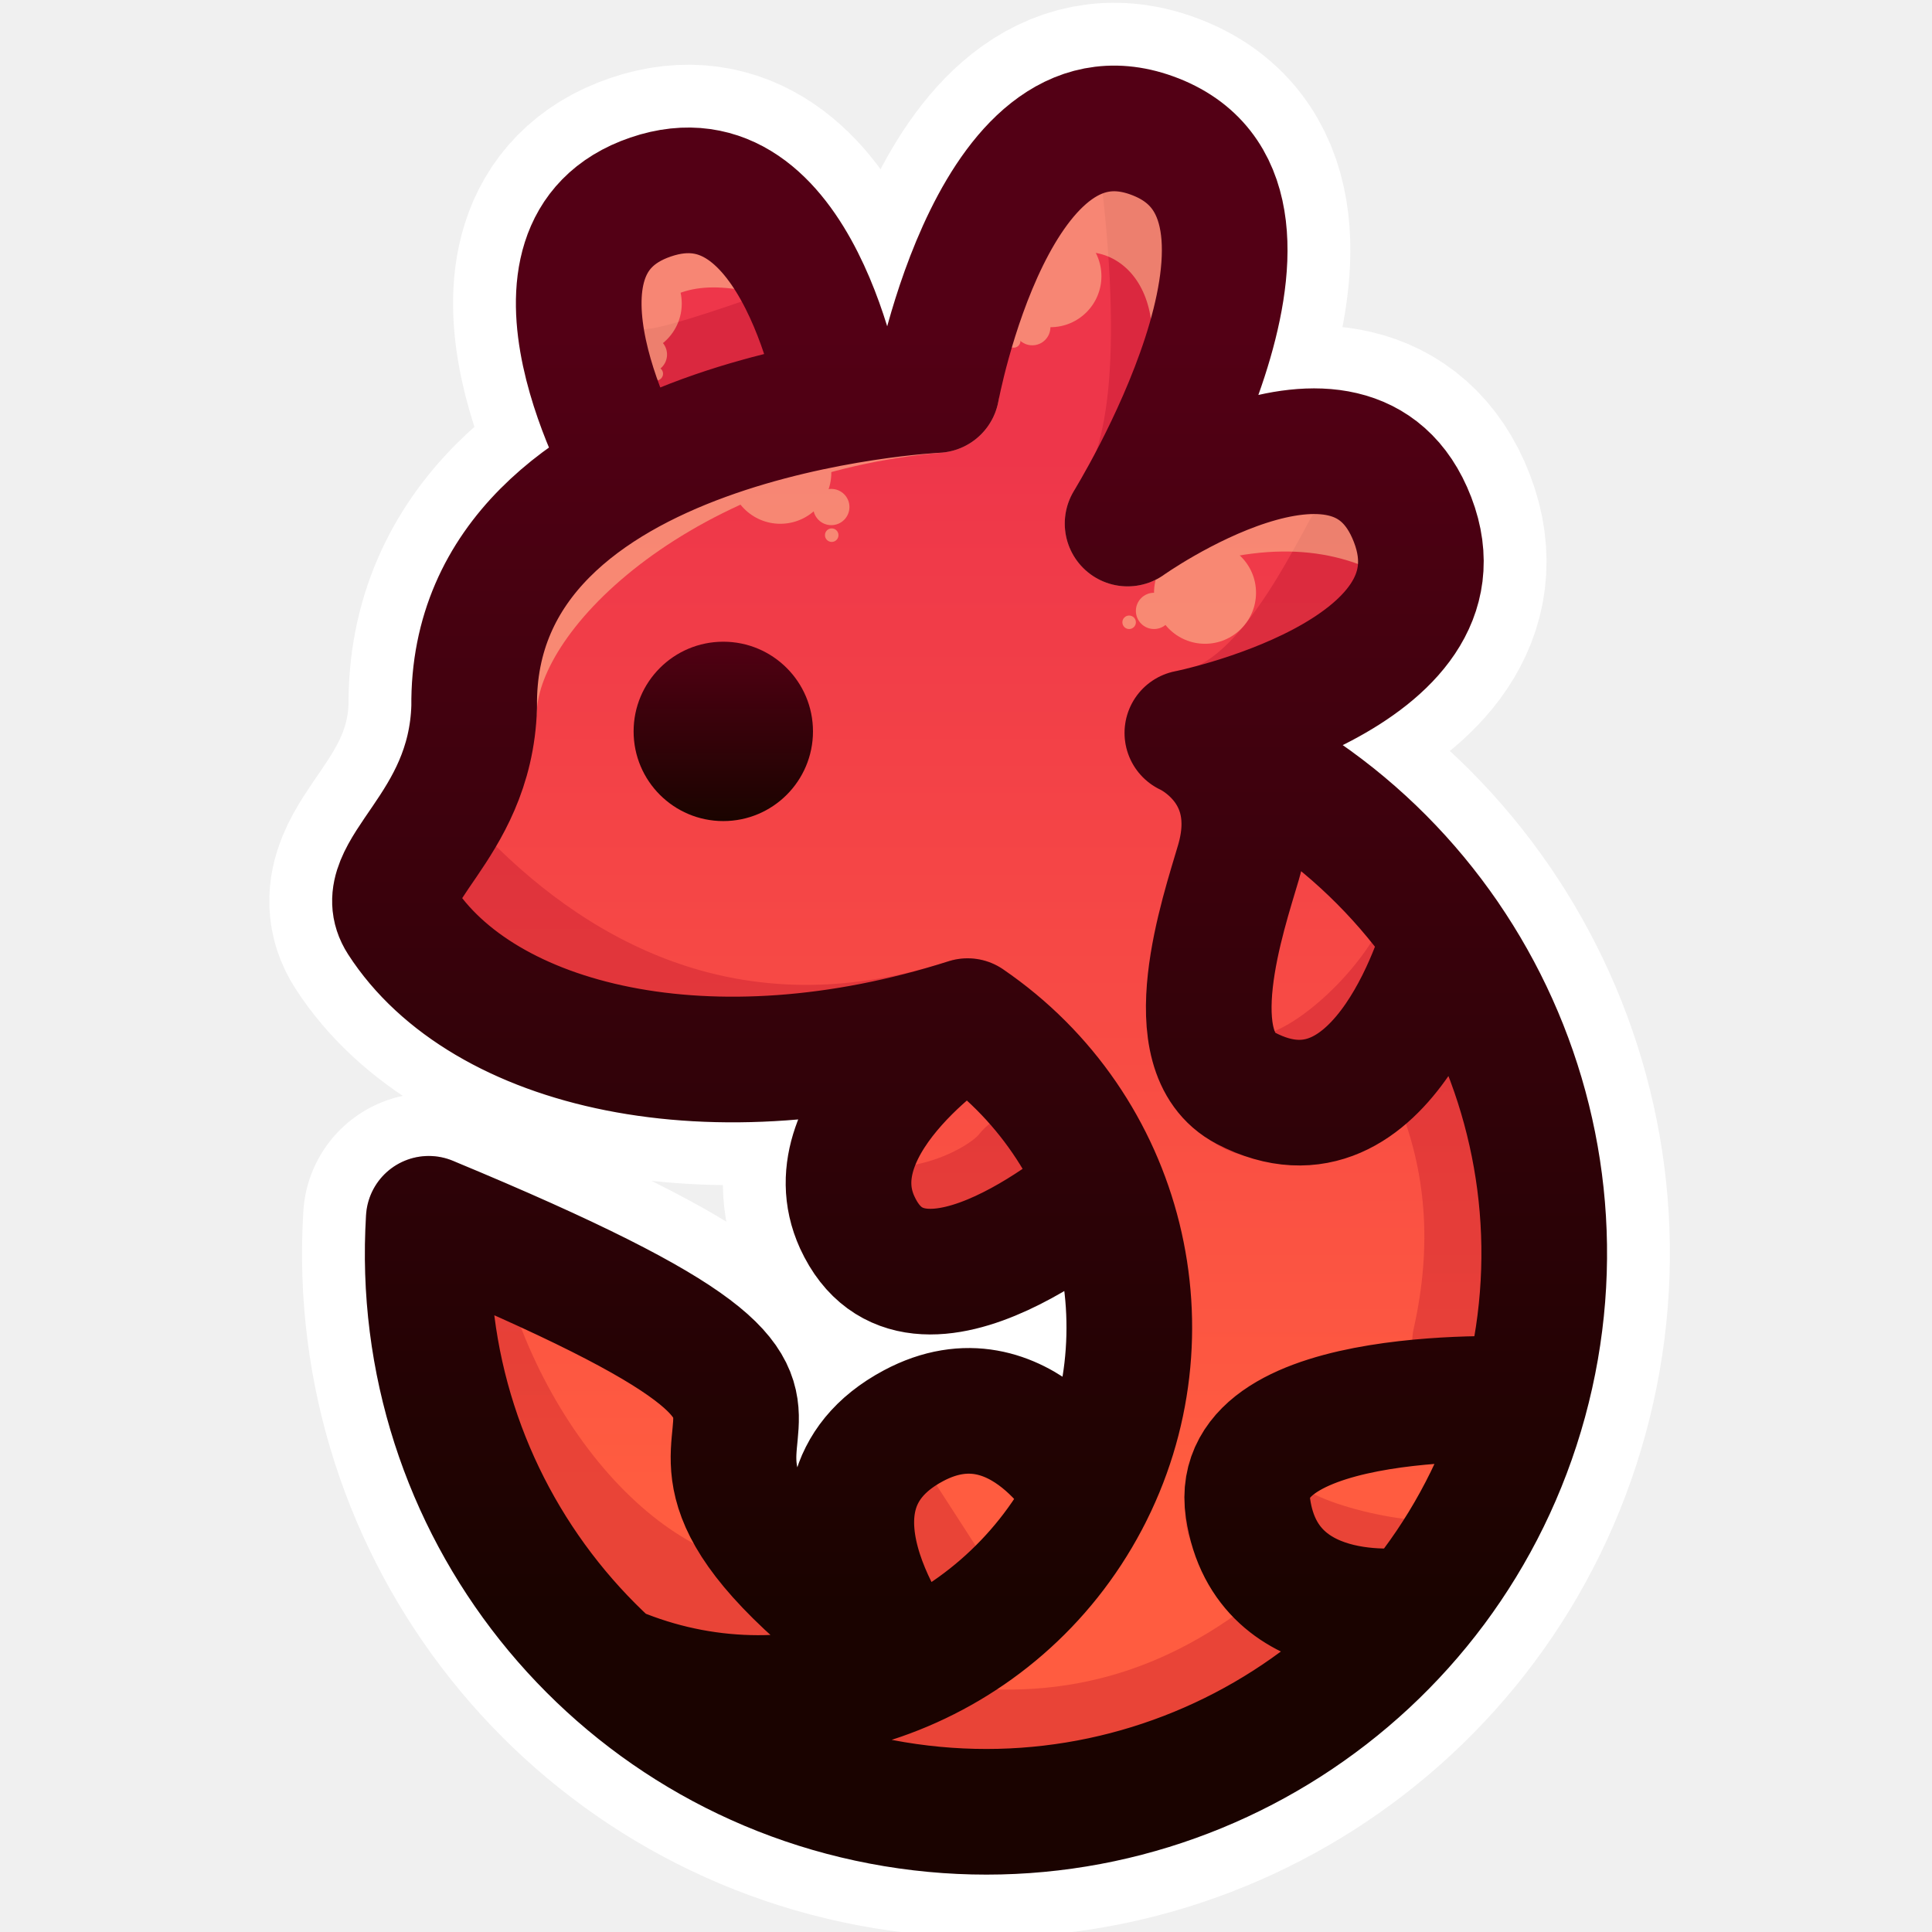
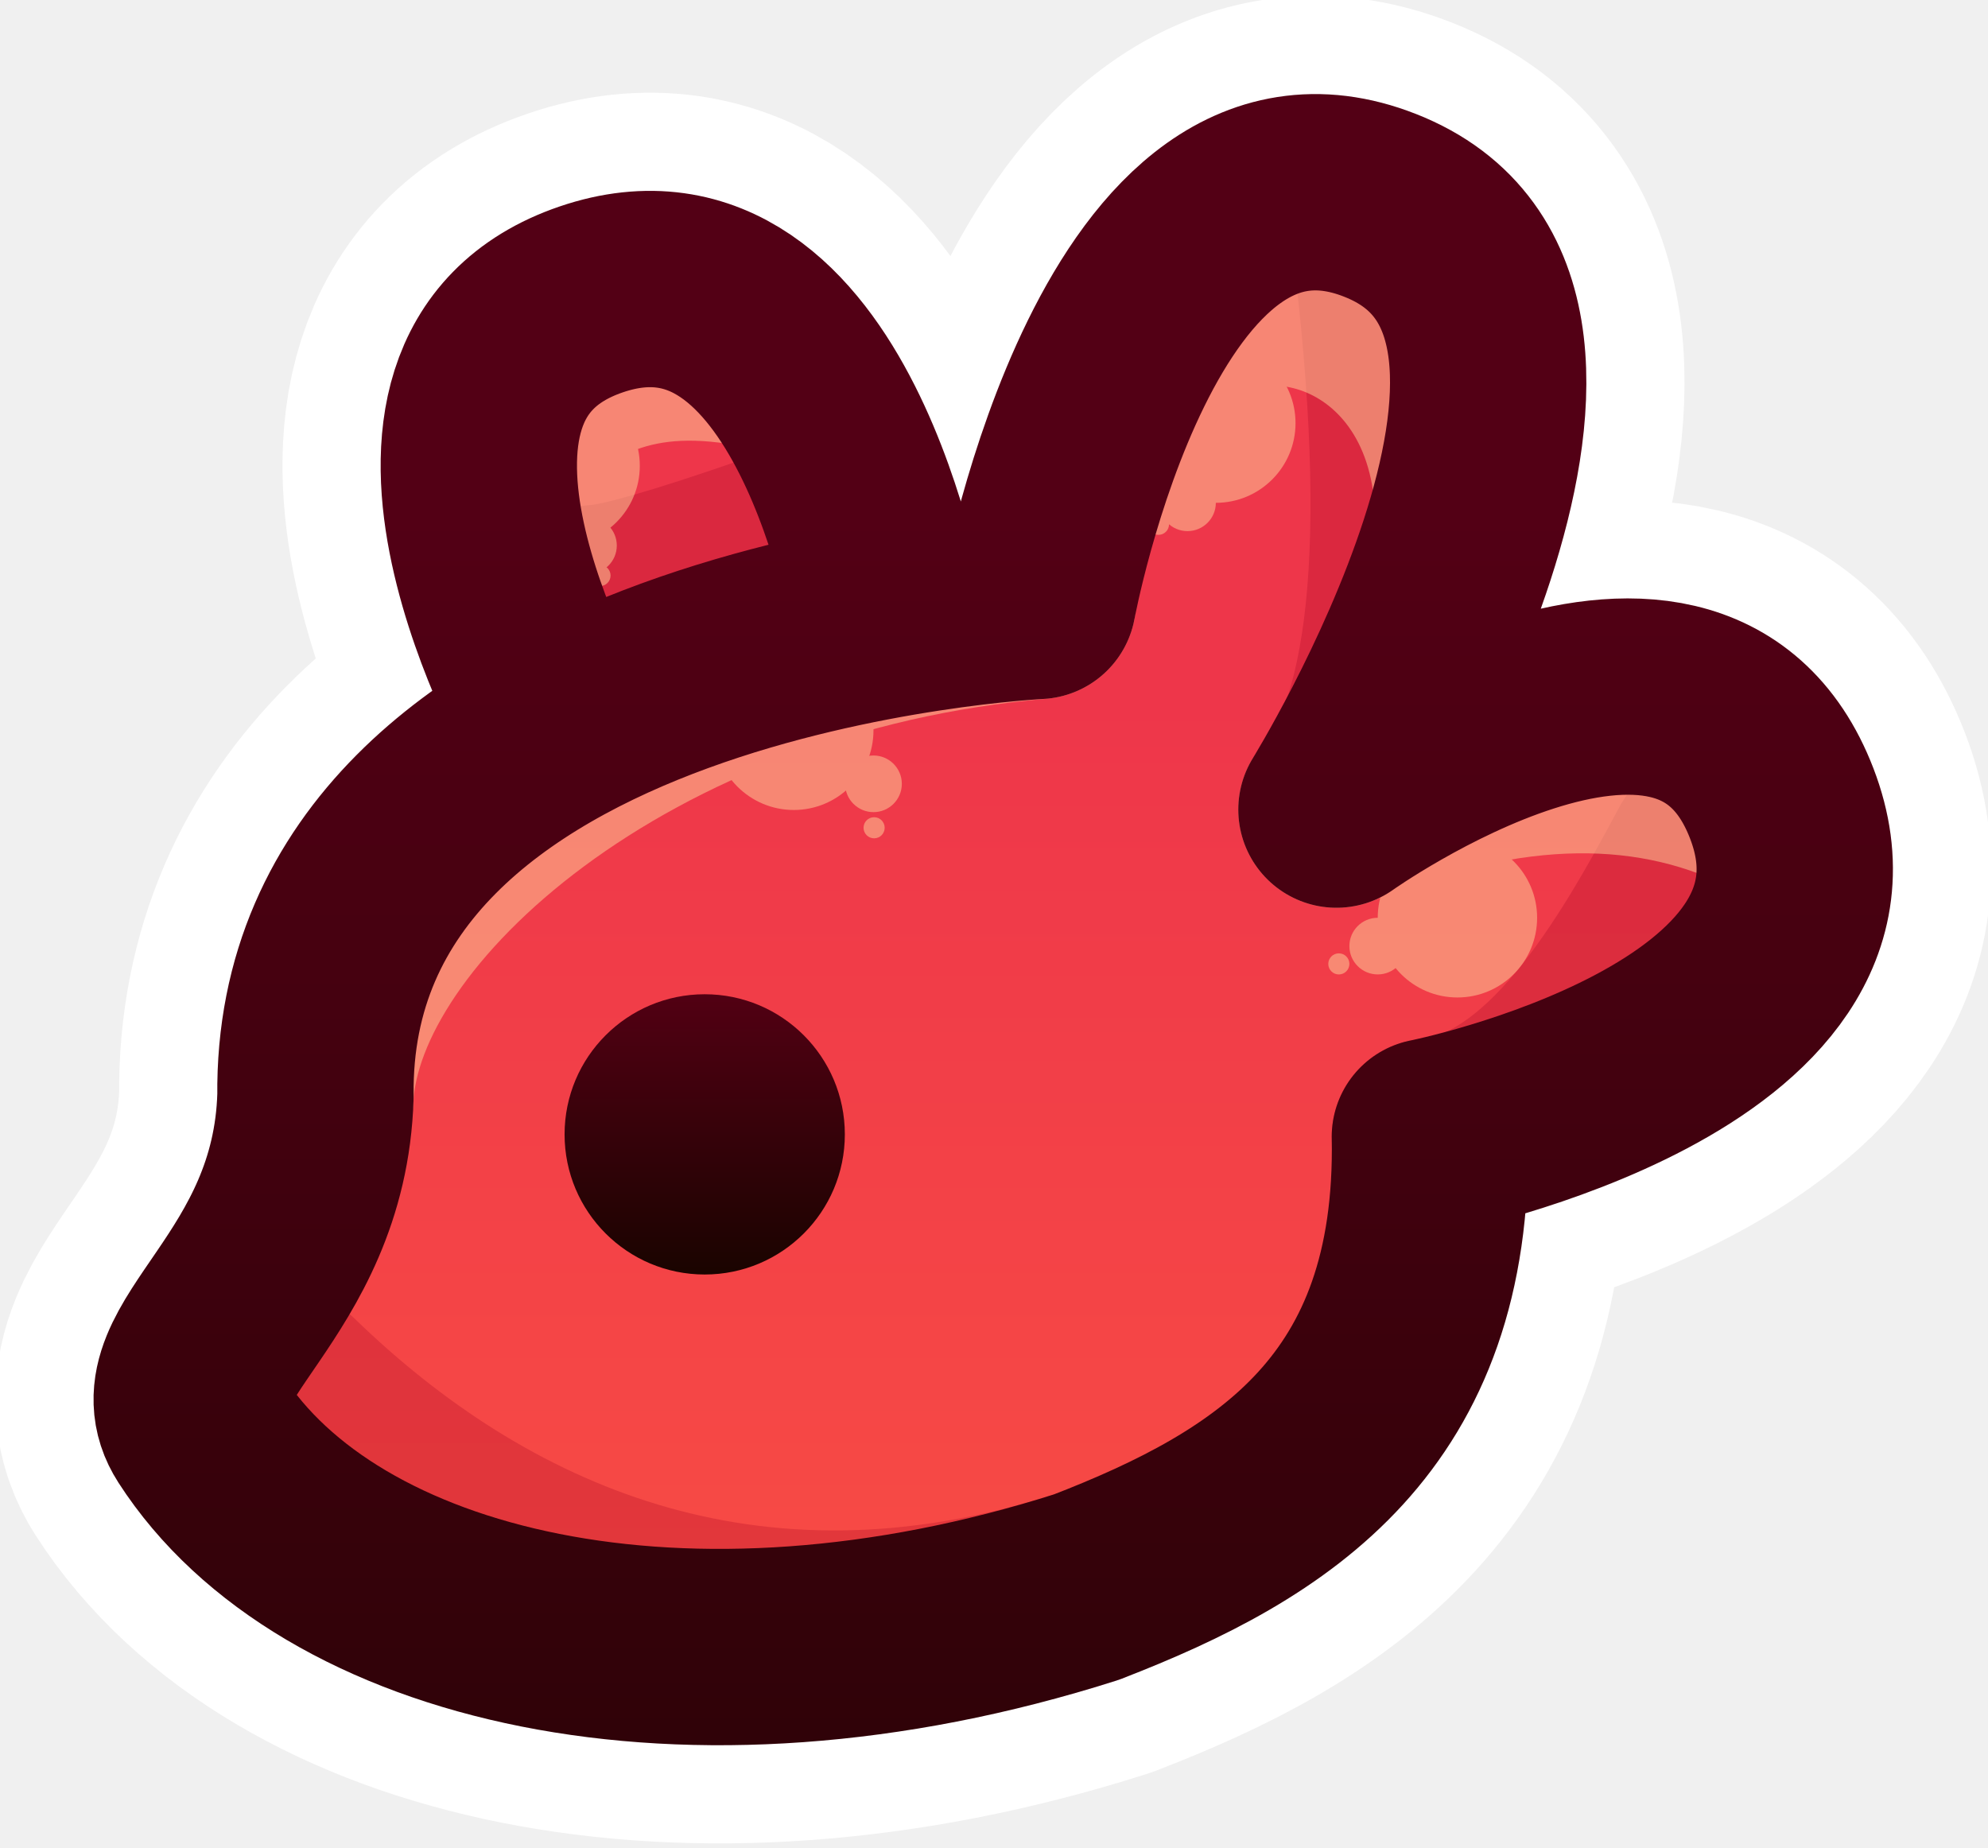
- <svg xmlns="http://www.w3.org/2000/svg" xmlns:xlink="http://www.w3.org/1999/xlink" width="464.911" height="464.911" viewBox="0 0 123.008 123.008" version="1.1" id="svg1" xml:space="preserve">
+ <svg xmlns="http://www.w3.org/2000/svg" xmlns:xlink="http://www.w3.org/1999/xlink" width="306.162" height="284.527" viewBox="0 0 81.005 75.281" version="1.1" id="svg1" xml:space="preserve">
  <defs id="defs1">
    <linearGradient id="linearGradient9">
      <stop style="stop-color:#ee364a;stop-opacity:1;" offset="0" id="stop8" />
      <stop style="stop-color:#ff5c40;stop-opacity:1;" offset="1" id="stop9" />
    </linearGradient>
    <linearGradient id="linearGradient91">
      <stop style="stop-color:#520013;stop-opacity:1;" offset="0" id="stop90" />
      <stop style="stop-color:#1a0400;stop-opacity:1;" offset="1" id="stop91" />
    </linearGradient>
    <linearGradient id="linearGradient88">
      <stop style="stop-color:#530015;stop-opacity:1;" offset="0" id="stop87" />
      <stop style="stop-color:#1a0300;stop-opacity:1;" offset="1" id="stop88" />
    </linearGradient>
    <linearGradient xlink:href="#linearGradient9" id="linearGradient76" x1="270.979" y1="169.853" x2="270.979" y2="418.408" gradientUnits="userSpaceOnUse" />
    <linearGradient xlink:href="#linearGradient88" id="linearGradient87" x1="97.202" y1="82.88" x2="97.202" y2="163.952" gradientUnits="userSpaceOnUse" />
    <linearGradient xlink:href="#linearGradient91" id="linearGradient94" x1="87.071" y1="181.589" x2="87.071" y2="193.009" gradientUnits="userSpaceOnUse" />
  </defs>
-   <g id="layer3" style="display:inline" transform="translate(16.93836,-86.98182)">
-     <g id="g4" transform="translate(286.8201,54.57867)" style="display:inline">
-       <g id="g92" transform="translate(-4.098005)" style="display:inline">
-         <g id="g95">
-           <path id="path95" style="display:inline;fill:none;stroke:#ffffff;stroke-width:16;stroke-linecap:round;stroke-linejoin:round;stroke-dasharray:none;stroke-opacity:1" transform="translate(-335.0834,-29.20623)" d="m 127.42,121.192 c 0,0 -3.829,14.326 -12.675,9.705 -4.455,-2.327 -1.416,-11.147 -0.473,-14.372 1.762,-6.026 -3.249,-8.252 -3.249,-8.252 m -6.255,48.524 c 0,0 -4.349,-8.062 -11.189,-4.411 -8.773,4.683 -0.211,15.269 -0.211,15.269 m 3.661,-41.031 c 0,0 -10.006,6.297 -7.029,12.808 3.744,8.188 15.58,-2.219 15.58,-2.219 m 26.92,13.498 c 0,0 -18.808,-0.996 -17.614,6.959 1.194,7.954 10.685,6.414 10.685,6.414 M 62.722,139.209 c 36.966,15.332 4.955,10.192 30.646,28.446 m 3.661,-41.031 a 23.601,23.601 0 0 1 7.564,30.509 23.601,23.601 0 0 1 -29.459,10.965 M 111.023,108.273 A 35.542,35.542 0 0 1 132.478,150.793 35.542,35.542 0 0 1 92.373,176.48 35.542,35.542 0 0 1 62.722,139.209 M 75.515,91.601 c 0,0 -8.124,-14.223 1.334,-17.448 9.458,-3.225 12.134,13.039 12.134,13.039 m 8.046,39.432 c -16.391,5.227 -30.915,1.598 -36.08,-6.419 -1.982,-3.077 4.435,-5.746 4.664,-13.603 -0.219,-18.749 29.441,-20.161 29.441,-20.161 0,0 3.756,-20.476 14.182,-16.02 10.426,4.456 -2.021,24.522 -2.021,24.522 0,0 14.323,-10.197 18.146,-0.247 3.823,9.949 -14.339,13.577 -14.339,13.577" />
-           <path id="path94" style="display:none;fill:none;stroke:#ffffff;stroke-width:28;stroke-linecap:round;stroke-linejoin:round;stroke-dasharray:none;stroke-dashoffset:0;stroke-opacity:1" d="m -150.744,95.69 c 1.932,-6.364 11.278,-6.705 13.466,0 1.847,-6.506 11.08,-6.165 12.869,0 m 0,0 V 110.435 M -137.278,95.69 V 114.27 M -150.744,95.69 V 114.27 M -35.556,64.724 c 0,0 -3.699,29.575 -1.808,44.716 0.559,4.474 3.929,6.892 6.991,6.629 8.659,-0.742 7.232,-12.776 7.232,-12.776 m -25.552,-8.678 c 0,0 -0.582,-6.903 -7.111,-6.75 -6.529,0.154 -7.755,6.362 -6.147,10.486 3.572,9.161 18.44,15.049 15.789,26.396 -1.022,4.374 -5.436,8.531 -9.883,9.16 -9.422,1.334 -13.017,-8.075 -13.017,-8.075 m -11.45,-45.681 c 16.31,-21.373 45.398,8.028 59.662,-1.808 m -67.336,10.954 c 7.768,8.664 11.439,32.6 23.693,24.545 M -112.129,98.078 c 0,0 0.69,-8.297 9.624,-7.416 6.806,0.671 7.142,6.916 7.074,11.847 -0.066,4.712 -1.105,10.637 -6.733,11.761 -6.721,1.343 -10.029,-6.491 -10.029,-6.491 m -12.215,2.655 c 0,0 -0.163,5.007 4.858,5.54 5.508,0.584 7.33,-5.881 7.33,-5.881 V 64.731 m -78.58,32.323 c 16.705,0.26 25.886,-11.13 34.432,-8.182 5.681,1.96 5.625,6.818 5.625,6.818 m -33.068,19.773 c 0,0 -3.15,-52.36 12.443,-50.455 13.011,1.59 1.198,31.121 8.523,50.795 10.72,28.791 62.221,29.138 82.67,-10.909 l 8.182,-16.023" transform="translate(4.097993)" />
+   <g id="layer3" style="display:inline" transform="translate(-0.3982608,-87.32485)">
+     <g id="g125" transform="translate(286.8201,54.57867)" style="display:inline">
+       <g id="g72" transform="translate(-4.098005)" style="display:inline">
+         <g id="g26">
+           <path id="path3" style="display:none;fill:none;stroke:#ffffff;stroke-width:16;stroke-linecap:round;stroke-linejoin:round;stroke-dasharray:none;stroke-opacity:1" transform="translate(-335.0834,-29.20623)" d="m 75.515,91.601 c 0,0 -8.124,-14.223 1.334,-17.448 9.458,-3.225 12.134,13.039 12.134,13.039 m 8.046,39.432 c -16.391,5.227 -30.915,1.598 -36.08,-6.419 -1.982,-3.077 4.435,-5.746 4.664,-13.603 -0.219,-18.749 29.441,-20.161 29.441,-20.161 0,0 3.756,-20.476 14.182,-16.02 10.426,4.456 -2.021,24.522 -2.021,24.522 0,0 14.323,-10.197 18.146,-0.247 3.823,9.949 -14.339,13.577 -14.339,13.577" />
+           <path id="path125" style="display:inline;fill:none;stroke:#ffffff;stroke-width:16;stroke-linecap:round;stroke-linejoin:round;stroke-dasharray:none;stroke-opacity:1" transform="translate(-335.0834,-29.20623)" d="m 75.515,91.601 c 0,0 -8.124,-14.223 1.334,-17.448 9.458,-3.225 12.134,13.039 12.134,13.039 m 22.04,21.08 c 0,0 18.162,-3.628 14.339,-13.577 -3.823,-9.949 -18.146,0.247 -18.146,0.247 0,0 12.447,-20.066 2.021,-24.522 -10.426,-4.456 -14.182,16.02 -14.182,16.02 0,0 -29.66,1.412 -29.441,20.161 -0.229,7.857 -6.646,10.526 -4.664,13.603 5.165,8.017 19.689,11.647 36.08,6.419 7.653,-2.958 14.198,-7.088 13.994,-18.352 z" />
        </g>
-         <g id="g7" transform="translate(-309.4942,16.31523)" style="display:inline">
-           <g id="g75" style="display:inline">
-             <path id="path46" style="fill:url(#linearGradient76);stroke-width:30.236;stroke-linecap:round;stroke-linejoin:round" transform="scale(0.2645833)" d="m 202.994,119.974 c -5.896,0.142 -12.595,3.706 -12.89,10.289 -0.946,8.42 1.193,17.134 4.708,24.683 2.899,1.936 6.432,-1.54 9.584,-2.087 5.745,-2.338 12.11,-3.17 17.696,-5.734 1.416,-3.5 -1.894,-7.055 -2.836,-10.372 -3.088,-6.535 -7.126,-13.9 -14.224,-16.611 -0.669,-0.14 -1.356,-0.184 -2.038,-0.169 z m -48.543,256.828 c 1.378,14.436 6.133,28.631 12.709,41.58 6.292,11.76 14.195,22.919 24.194,31.795 7.967,4.012 17.144,5.227 25.954,5.891 2.476,0.228 8.265,0.775 6.26,-3.27 -10.337,-10.399 -21.931,-22.044 -22.756,-37.62 -0.803,-5.053 0.787,-10.508 -0.824,-15.289 -10.907,-9.414 -24.338,-15.278 -37.166,-21.564 -2.59,-0.649 -6.192,-4.312 -8.371,-1.523 z m 115.218,36.964 c -7.779,0.568 -15.79,7.318 -14.192,15.731 0.79,4.771 2.228,9.816 5.158,13.632 4.603,-0.678 7.786,-5.184 11.234,-8.115 3.624,-4.238 8.819,-7.775 10.602,-13.236 -0.57,-4.171 -5.521,-6.006 -8.949,-7.531 -1.244,-0.382 -2.553,-0.545 -3.853,-0.482 z m 109.824,-2.1 c -9.569,0.965 -19.845,2.252 -27.911,7.868 -2.364,3.934 0.954,9.012 4.169,11.508 4.548,3.242 10.779,4.731 16.151,3.313 4.199,-6.535 8.88,-12.979 11.793,-20.205 0.237,-2.36 -2.481,-2.708 -4.201,-2.484 z M 268.302,324.205 c -5.858,6.434 -14.012,13.4 -13.427,22.95 0.431,4.189 4.675,7.761 8.9,6.027 7.606,-1.564 14.548,-5.64 20.794,-9.996 1.459,-3.038 -2.631,-5.629 -3.968,-8.252 -3.386,-3.919 -6.489,-8.531 -10.87,-11.27 -0.476,0.181 -0.952,0.362 -1.428,0.542 z m 80.586,-54.824 c -3.692,12.541 -8.518,25.571 -6.982,38.883 2.224,5.653 10.547,5.196 14.568,1.764 6.191,-5.456 10.24,-13.12 13.04,-20.763 -0.951,-4.565 -5.494,-7.527 -8.254,-11.101 -3.471,-3.312 -6.687,-7.353 -10.999,-9.45 -0.458,0.222 -0.915,0.445 -1.373,0.667 z M 305.147,105.038 c -8.768,1.13 -13.499,10.006 -17.442,16.938 -6.291,11.542 -9.467,24.354 -12.78,36.964 -1.696,6.59 -8.615,9.045 -14.696,9.243 -26.056,2.796 -52.823,8.686 -74.745,23.734 -13.074,8.68 -21.527,23.981 -20.96,39.772 -0.112,16.459 -8.565,31.25 -17.747,44.342 -0.73,3.667 4.093,5.46 6.109,8.04 13.013,10.812 29.981,15.906 46.583,17.589 16.644,0.375 33.567,0.974 49.798,-3.436 6.902,-1.176 13.456,-4.004 20.356,-4.965 8.192,0.116 13.851,7.202 19.731,11.97 25.296,22.96 37.334,59.113 31.258,92.536 -5.364,32.928 -28.546,62.547 -59.275,76.058 -2.904,1.844 -11.043,1.955 -11.996,5.794 1.138,3.812 6.417,2.518 9.433,3.382 21.046,1.661 45.695,-1.173 64.956,-10.178 8.06,-3.699 16.316,-7.699 22.916,-13.633 1.456,-3.636 -4.297,-3.767 -6.06,-6.147 -10.319,-7.741 -17.251,-20.493 -16.314,-33.447 0.107,-13.209 11.092,-23.448 22.745,-27.812 14.329,-5.81 29.768,-6.672 45.099,-8 3.128,-1.783 1.751,-6.343 2.66,-9.38 1.452,-18.445 -0.188,-37.566 -7.491,-54.707 -3.051,-2.603 -5.28,2.476 -7.191,4.233 -9.419,11.948 -26.822,19.083 -41.493,13.615 -8.864,-2.769 -17.527,-8.408 -20.637,-17.613 -6.247,-14.644 -2.003,-30.55 1.608,-45.318 1.274,-6.667 5.592,-14.182 2.126,-20.843 -3.042,-4.889 -10.015,-6.33 -11.37,-12.475 -2.913,-7.883 3.359,-16.803 11.538,-17.568 14.39,-4.027 29.825,-8.553 40.394,-19.736 5.772,-5.642 3.501,-15.805 -2.732,-20.07 -11.189,-3.123 -22.579,2.268 -32.39,7.255 -6.493,2.896 -12.147,8.706 -19.556,8.902 -9.346,-0.479 -15.476,-12.064 -10.268,-19.945 9.762,-18.595 20.189,-38.049 21.21,-59.465 0.534,-6.912 -3.776,-14.004 -10.836,-15.377 -0.831,-0.197 -1.688,-0.291 -2.542,-0.254 z m -93.679,112.138 c 10.245,-0.079 20.051,9.092 19.102,19.604 0.99,10.857 -9.646,20.408 -20.278,19.525 -8.187,0.172 -15.693,-6.452 -17.992,-14.041 -0.546,-6.155 -1.036,-13.308 3.863,-17.953 3.808,-4.301 9.281,-7.486 15.306,-7.134 z" />
+         <g id="g57" transform="translate(-309.4942,16.31523)" style="display:inline">
+           <g id="g27" style="display:inline">
+             <path id="path26" style="display:inline;fill:url(#linearGradient76);stroke-width:30.236;stroke-linecap:round;stroke-linejoin:round" transform="scale(0.2645833)" d="m 202.994,119.974 c -5.896,0.142 -12.595,3.706 -12.89,10.289 -0.946,8.42 1.193,17.134 4.708,24.683 2.899,1.936 6.432,-1.54 9.584,-2.087 5.745,-2.338 12.11,-3.17 17.696,-5.734 1.416,-3.5 -1.894,-7.055 -2.836,-10.372 -3.088,-6.535 -7.126,-13.9 -14.224,-16.611 -0.669,-0.14 -1.356,-0.184 -2.038,-0.169 z m 102.153,-14.936 c -8.768,1.13 -13.499,10.006 -17.442,16.938 -6.291,11.542 -9.467,24.354 -12.78,36.964 -1.696,6.59 -8.615,9.045 -14.696,9.243 -26.056,2.796 -52.823,8.686 -74.745,23.734 -13.074,8.68 -21.527,23.981 -20.96,39.772 -0.112,16.459 -8.565,31.25 -17.747,44.342 -0.73,3.667 4.093,5.46 6.109,8.04 13.013,10.812 29.981,15.906 46.583,17.589 16.644,0.375 33.567,0.974 49.798,-3.436 6.902,-1.176 13.456,-4.004 20.356,-4.965 23.631,2.848 47.368,-19.764 52.075,-39.49 -3.042,-4.889 -10.015,-6.33 -11.37,-12.475 -2.913,-7.883 3.359,-16.803 11.538,-17.568 14.39,-4.027 29.825,-8.553 40.394,-19.736 5.772,-5.642 3.501,-15.805 -2.732,-20.07 -11.189,-3.123 -22.579,2.268 -32.39,7.255 -6.493,2.896 -12.147,8.706 -19.556,8.902 -9.346,-0.479 -15.476,-12.064 -10.268,-19.945 9.762,-18.595 20.189,-38.049 21.21,-59.465 0.534,-6.912 -3.776,-14.004 -10.836,-15.377 -0.831,-0.197 -1.688,-0.291 -2.542,-0.254 z m -93.679,112.138 c 10.245,-0.079 20.051,9.092 19.102,19.604 0.99,10.857 -9.646,20.408 -20.278,19.525 -8.187,0.172 -15.693,-6.452 -17.992,-14.041 -0.546,-6.155 -1.036,-13.308 3.863,-17.953 3.808,-4.301 9.281,-7.486 15.306,-7.134 z" />
          </g>
-           <g id="g105" style="display:inline;opacity:0.5;mix-blend-mode:multiply">
-             <path style="fill:none;stroke:#d47bb6;stroke-width:8;stroke-linecap:round;stroke-linejoin:round;stroke-dasharray:none;stroke-dashoffset:0;stroke-opacity:1" d="m 102.469,84.587 c 2.207,5.272 2.633,10.924 1.278,16.956" id="path96" />
-             <path style="fill:none;stroke:#d47bb6;stroke-width:8;stroke-linecap:round;stroke-linejoin:round;stroke-dasharray:none;stroke-dashoffset:0;stroke-opacity:1" d="m 91.716,121.494 c -7.39,5.617 -15.709,7.397 -24.957,5.341" id="path97" />
-             <path style="fill:none;stroke:#d47bb6;stroke-width:8;stroke-linecap:round;stroke-linejoin:round;stroke-dasharray:none;stroke-dashoffset:0;stroke-opacity:1" d="M 59.152,119.803 C 48.656,119.713 38.828,107.002 37.133,93.688" id="path98" />
-             <path style="fill:none;stroke:#d47bb6;stroke-width:8;stroke-linecap:round;stroke-linejoin:round;stroke-dasharray:none;stroke-dashoffset:0;stroke-opacity:1" d="m 101.273,116.906 c -3.906,0.138 -12.298,-2.004 -11.976,-4.757" id="path99" />
-             <path style="fill:none;stroke:#d47bb6;stroke-width:8;stroke-linecap:round;stroke-linejoin:round;stroke-dasharray:none;stroke-dashoffset:0;stroke-opacity:1" d="m 68.96,117.245 -4.422,-6.851" id="path100" />
-             <path style="fill:none;stroke:#d47bb6;stroke-width:8;stroke-linecap:round;stroke-linejoin:round;stroke-dasharray:none;stroke-dashoffset:0;stroke-opacity:1" d="m 101.831,75.671 c -2.165,5.649 -9.97,12.003 -12.675,9.705" id="path101" />
-             <path style="fill:none;stroke:#d47bb6;stroke-width:8;stroke-linecap:round;stroke-linejoin:round;stroke-dasharray:none;stroke-dashoffset:0;stroke-opacity:1" d="m 75.292,90.801 c -1.673,2.168 -7.316,4.577 -10.881,3.109" id="path102" />
-             <path style="fill:none;stroke:#d47bb6;stroke-width:8;stroke-linecap:round;stroke-linejoin:round;stroke-dasharray:none;stroke-dashoffset:0;stroke-opacity:1" d="m 38.835,73.033 c 7.754,7.522 18.691,12.553 32.606,8.07" id="path103" />
-             <path style="fill:none;stroke:#d47bb6;stroke-width:8;stroke-linecap:round;stroke-linejoin:round;stroke-dasharray:none;stroke-dashoffset:0;stroke-opacity:1" d="M 96.681,51.203 C 94.095,56.054 90.528,62.274 85.434,62.751" id="path104" />
-             <path style="fill:none;stroke:#d47bb6;stroke-width:8;stroke-linecap:round;stroke-linejoin:round;stroke-dasharray:none;stroke-dashoffset:0;stroke-opacity:1" d="m 58.762,38.927 c -3.837,1.333 -6.243,2.023 -7.218,2.069" id="path105" />
-             <path style="display:inline;fill:none;stroke:#d57cb6;stroke-width:8;stroke-linecap:round;stroke-linejoin:round;stroke-dasharray:none;stroke-dashoffset:0;stroke-opacity:1" d="m 83.647,24.899 c 1.713,12.874 1.039,21.048 -2.021,24.522" id="path110" />
+           <g id="g38" style="display:inline;opacity:0.5;mix-blend-mode:multiply">
+             <path style="fill:none;stroke:#d47bb6;stroke-width:8;stroke-linecap:round;stroke-linejoin:round;stroke-dasharray:none;stroke-dashoffset:0;stroke-opacity:1" d="m 38.835,73.033 c 7.754,7.522 18.691,12.553 32.606,8.07" id="path34" />
+             <path style="fill:none;stroke:#d47bb6;stroke-width:8;stroke-linecap:round;stroke-linejoin:round;stroke-dasharray:none;stroke-dashoffset:0;stroke-opacity:1" d="M 96.681,51.203 C 94.095,56.054 90.528,62.274 85.434,62.751" id="path35" />
+             <path style="fill:none;stroke:#d47bb6;stroke-width:8;stroke-linecap:round;stroke-linejoin:round;stroke-dasharray:none;stroke-dashoffset:0;stroke-opacity:1" d="m 58.762,38.927 c -3.837,1.333 -6.243,2.023 -7.218,2.069" id="path37" />
+             <path style="display:inline;fill:none;stroke:#d57cb6;stroke-width:8;stroke-linecap:round;stroke-linejoin:round;stroke-dasharray:none;stroke-dashoffset:0;stroke-opacity:1" d="m 83.647,24.899 c 1.713,12.874 1.039,21.048 -2.021,24.522" id="path38" />
          </g>
-           <g id="g422" style="opacity:0.5;mix-blend-mode:lighten">
-             <path style="mix-blend-mode:lighten;fill:none;stroke:#ffd69d;stroke-width:8;stroke-linecap:round;stroke-linejoin:round;stroke-dasharray:none;stroke-dashoffset:0;stroke-opacity:1" d="m 72.264,32.048 c 4.479,-6.887 14.238,-4.254 14.901,4.637" id="path106" />
-             <path style="fill:none;stroke:#ffd69d;stroke-width:8;stroke-linecap:round;stroke-linejoin:round;stroke-dasharray:none;stroke-dashoffset:0;stroke-opacity:1" d="M 81.627,49.422 C 88.584,46.546 94.633,46.464 99.773,49.174" id="path107" />
-             <path style="fill:none;stroke:#ffd69d;stroke-width:8;stroke-linecap:round;stroke-linejoin:round;stroke-dasharray:none;stroke-dashoffset:0;stroke-opacity:1" d="M 40.024,61.081 C 40.464,53.015 52.619,42.356 69.465,40.919" id="path108" />
-             <path style="fill:none;stroke:#ffd69d;stroke-width:8;stroke-linecap:round;stroke-linejoin:round;stroke-dasharray:none;stroke-dashoffset:0;stroke-opacity:1" d="m 46.706,34.661 c 3.356,-3.742 6.815,-5.054 12.133,-3.827" id="path109" />
-             <ellipse style="display:inline;fill:#ffd69d;fill-opacity:1;stroke-width:8;stroke-linecap:round;stroke-linejoin:round" id="path386" cx="59.515" cy="46.189" rx="3.247" ry="3.247" />
-             <ellipse style="display:inline;fill:#ffd69d;fill-opacity:1;stroke-width:8;stroke-linecap:round;stroke-linejoin:round" id="ellipse386" cx="62.762" cy="48.37" rx="1.155" ry="1.154" />
-             <ellipse style="display:inline;fill:#ffd69d;fill-opacity:1;stroke-width:8;stroke-linecap:round;stroke-linejoin:round" id="ellipse387" cx="62.788" cy="50.161" rx="0.43" ry="0.43" />
-             <ellipse style="display:inline;fill:#ffd69d;fill-opacity:1;stroke-width:8;stroke-linecap:round;stroke-linejoin:round" id="ellipse388" cx="76.712" cy="33.673" rx="3.247" ry="3.247" />
-             <ellipse style="display:inline;fill:#ffd69d;fill-opacity:1;stroke-width:8;stroke-linecap:round;stroke-linejoin:round" id="ellipse389" cx="75.557" cy="36.919" rx="1.155" ry="1.154" />
-             <ellipse style="display:inline;fill:#ffd69d;fill-opacity:1;stroke-width:8;stroke-linecap:round;stroke-linejoin:round" id="ellipse390" cx="74.375" cy="37.795" rx="0.43" ry="0.43" />
-             <ellipse style="display:inline;fill:#ffd69d;fill-opacity:1;stroke-width:8;stroke-linecap:round;stroke-linejoin:round" id="ellipse391" cx="49.993" cy="35.414" rx="3.247" ry="3.247" />
-             <ellipse style="display:inline;fill:#ffd69d;fill-opacity:1;stroke-width:8;stroke-linecap:round;stroke-linejoin:round" id="ellipse392" cx="51.148" cy="38.661" rx="1.155" ry="1.154" />
-             <ellipse style="display:inline;fill:#ffd69d;fill-opacity:1;stroke-width:8;stroke-linecap:round;stroke-linejoin:round" id="ellipse393" cx="51.619" cy="39.883" rx="0.43" ry="0.43" />
-             <ellipse style="display:inline;fill:#ffd69d;fill-opacity:1;stroke-width:8;stroke-linecap:round;stroke-linejoin:round" id="ellipse394" cx="86.556" cy="53.829" rx="3.247" ry="3.247" />
-             <ellipse style="display:inline;fill:#ffd69d;fill-opacity:1;stroke-width:8;stroke-linecap:round;stroke-linejoin:round" id="ellipse395" cx="83.309" cy="54.983" rx="1.155" ry="1.154" />
-             <ellipse style="display:inline;fill:#ffd69d;fill-opacity:1;stroke-width:8;stroke-linecap:round;stroke-linejoin:round" id="ellipse396" cx="81.724" cy="55.708" rx="0.43" ry="0.43" />
+           <g id="g54" style="opacity:0.5;mix-blend-mode:lighten">
+             <path style="mix-blend-mode:lighten;fill:none;stroke:#ffd69d;stroke-width:8;stroke-linecap:round;stroke-linejoin:round;stroke-dasharray:none;stroke-dashoffset:0;stroke-opacity:1" d="m 72.264,32.048 c 4.479,-6.887 14.238,-4.254 14.901,4.637" id="path39" />
+             <path style="fill:none;stroke:#ffd69d;stroke-width:8;stroke-linecap:round;stroke-linejoin:round;stroke-dasharray:none;stroke-dashoffset:0;stroke-opacity:1" d="M 81.627,49.422 C 88.584,46.546 94.633,46.464 99.773,49.174" id="path41" />
+             <path style="fill:none;stroke:#ffd69d;stroke-width:8;stroke-linecap:round;stroke-linejoin:round;stroke-dasharray:none;stroke-dashoffset:0;stroke-opacity:1" d="M 40.024,61.081 C 40.464,53.015 52.619,42.356 69.465,40.919" id="path42" />
+             <path style="fill:none;stroke:#ffd69d;stroke-width:8;stroke-linecap:round;stroke-linejoin:round;stroke-dasharray:none;stroke-dashoffset:0;stroke-opacity:1" d="m 46.706,34.661 c 3.356,-3.742 6.815,-5.054 12.133,-3.827" id="path43" />
+             <ellipse style="display:inline;fill:#ffd69d;fill-opacity:1;stroke-width:8;stroke-linecap:round;stroke-linejoin:round" id="ellipse43" cx="59.515" cy="46.189" rx="3.247" ry="3.247" />
+             <ellipse style="display:inline;fill:#ffd69d;fill-opacity:1;stroke-width:8;stroke-linecap:round;stroke-linejoin:round" id="ellipse44" cx="62.762" cy="48.37" rx="1.155" ry="1.154" />
+             <ellipse style="display:inline;fill:#ffd69d;fill-opacity:1;stroke-width:8;stroke-linecap:round;stroke-linejoin:round" id="ellipse45" cx="62.788" cy="50.161" rx="0.43" ry="0.43" />
+             <ellipse style="display:inline;fill:#ffd69d;fill-opacity:1;stroke-width:8;stroke-linecap:round;stroke-linejoin:round" id="ellipse46" cx="76.712" cy="33.673" rx="3.247" ry="3.247" />
+             <ellipse style="display:inline;fill:#ffd69d;fill-opacity:1;stroke-width:8;stroke-linecap:round;stroke-linejoin:round" id="ellipse47" cx="75.557" cy="36.919" rx="1.155" ry="1.154" />
+             <ellipse style="display:inline;fill:#ffd69d;fill-opacity:1;stroke-width:8;stroke-linecap:round;stroke-linejoin:round" id="ellipse48" cx="74.375" cy="37.795" rx="0.43" ry="0.43" />
+             <ellipse style="display:inline;fill:#ffd69d;fill-opacity:1;stroke-width:8;stroke-linecap:round;stroke-linejoin:round" id="ellipse49" cx="49.993" cy="35.414" rx="3.247" ry="3.247" />
+             <ellipse style="display:inline;fill:#ffd69d;fill-opacity:1;stroke-width:8;stroke-linecap:round;stroke-linejoin:round" id="ellipse50" cx="51.148" cy="38.661" rx="1.155" ry="1.154" />
+             <ellipse style="display:inline;fill:#ffd69d;fill-opacity:1;stroke-width:8;stroke-linecap:round;stroke-linejoin:round" id="ellipse51" cx="51.619" cy="39.883" rx="0.43" ry="0.43" />
+             <ellipse style="display:inline;fill:#ffd69d;fill-opacity:1;stroke-width:8;stroke-linecap:round;stroke-linejoin:round" id="ellipse52" cx="86.556" cy="53.829" rx="3.247" ry="3.247" />
+             <ellipse style="display:inline;fill:#ffd69d;fill-opacity:1;stroke-width:8;stroke-linecap:round;stroke-linejoin:round" id="ellipse53" cx="83.309" cy="54.983" rx="1.155" ry="1.154" />
+             <ellipse style="display:inline;fill:#ffd69d;fill-opacity:1;stroke-width:8;stroke-linecap:round;stroke-linejoin:round" id="ellipse54" cx="81.724" cy="55.708" rx="0.43" ry="0.43" />
          </g>
        </g>
-         <g id="g1" transform="translate(-343.054,-51.08203)" style="display:inline">
-           <g id="g24-1" style="display:inline" transform="translate(-3.163273,-58.70981)">
-             <path id="path36" style="display:inline;fill:none;stroke:url(#linearGradient87);stroke-width:8;stroke-linecap:round;stroke-linejoin:round" transform="translate(11.13385,80.58561)" d="m 127.42,121.192 c 0,0 -3.829,14.326 -12.675,9.705 -4.455,-2.327 -1.416,-11.147 -0.473,-14.372 1.762,-6.026 -3.249,-8.252 -3.249,-8.252 m -6.255,48.524 c 0,0 -4.349,-8.062 -11.189,-4.411 -8.773,4.683 -0.211,15.269 -0.211,15.269 m 3.661,-41.031 c 0,0 -10.006,6.297 -7.029,12.808 3.744,8.188 15.58,-2.219 15.58,-2.219 m 26.92,13.498 c 0,0 -18.808,-0.996 -17.614,6.959 1.194,7.954 10.685,6.414 10.685,6.414 M 62.722,139.209 c 36.966,15.332 4.955,10.192 30.646,28.446 m 3.661,-41.031 a 23.601,23.601 0 0 1 7.564,30.509 23.601,23.601 0 0 1 -29.459,10.965 M 111.023,108.273 A 35.542,35.542 0 0 1 132.478,150.793 35.542,35.542 0 0 1 92.373,176.48 35.542,35.542 0 0 1 62.722,139.209 M 75.515,91.601 c 0,0 -8.124,-14.223 1.334,-17.448 9.458,-3.225 12.134,13.039 12.134,13.039 m 8.046,39.432 c -16.391,5.227 -30.915,1.598 -36.08,-6.419 -1.982,-3.077 4.435,-5.746 4.664,-13.603 -0.219,-18.749 29.441,-20.161 29.441,-20.161 0,0 3.756,-20.476 14.182,-16.02 10.426,4.456 -2.021,24.522 -2.021,24.522 0,0 14.323,-10.197 18.146,-0.247 3.823,9.949 -14.339,13.577 -14.339,13.577" />
+         <g id="g71" transform="translate(-343.054,-51.08203)" style="display:inline">
+           <g id="g69" style="display:inline" transform="translate(-3.163273,-58.70981)">
+             <path id="path68" style="display:inline;fill:none;stroke:url(#linearGradient87);stroke-width:8;stroke-linecap:round;stroke-linejoin:round" transform="translate(11.13385,80.58561)" d="m 75.515,91.601 c 0,0 -8.124,-14.223 1.334,-17.448 9.458,-3.225 12.134,13.039 12.134,13.039 m 22.04,21.08 c 0,0 18.162,-3.628 14.339,-13.577 -3.823,-9.949 -18.146,0.247 -18.146,0.247 0,0 12.447,-20.066 2.021,-24.522 -10.426,-4.456 -14.182,16.02 -14.182,16.02 0,0 -29.66,1.412 -29.441,20.161 -0.229,7.857 -6.646,10.526 -4.664,13.603 5.165,8.017 19.689,11.647 36.08,6.419 7.653,-2.958 14.198,-7.088 13.994,-18.352 z" />
          </g>
-           <g id="g37" transform="translate(2.373867,-57.24696)" style="display:inline">
-             <circle style="fill:url(#linearGradient94);stroke:none;stroke-width:8;stroke-linecap:round;stroke-linejoin:round;stroke-dasharray:none" id="circle37" cx="87.071" cy="187.299" r="5.71" />
+           <g id="g70" transform="translate(2.373867,-57.24696)" style="display:inline">
+             <circle style="fill:url(#linearGradient94);stroke:none;stroke-width:8;stroke-linecap:round;stroke-linejoin:round;stroke-dasharray:none" id="circle69" cx="87.071" cy="187.299" r="5.71" />
          </g>
        </g>
      </g>
    </g>
  </g>
</svg>
